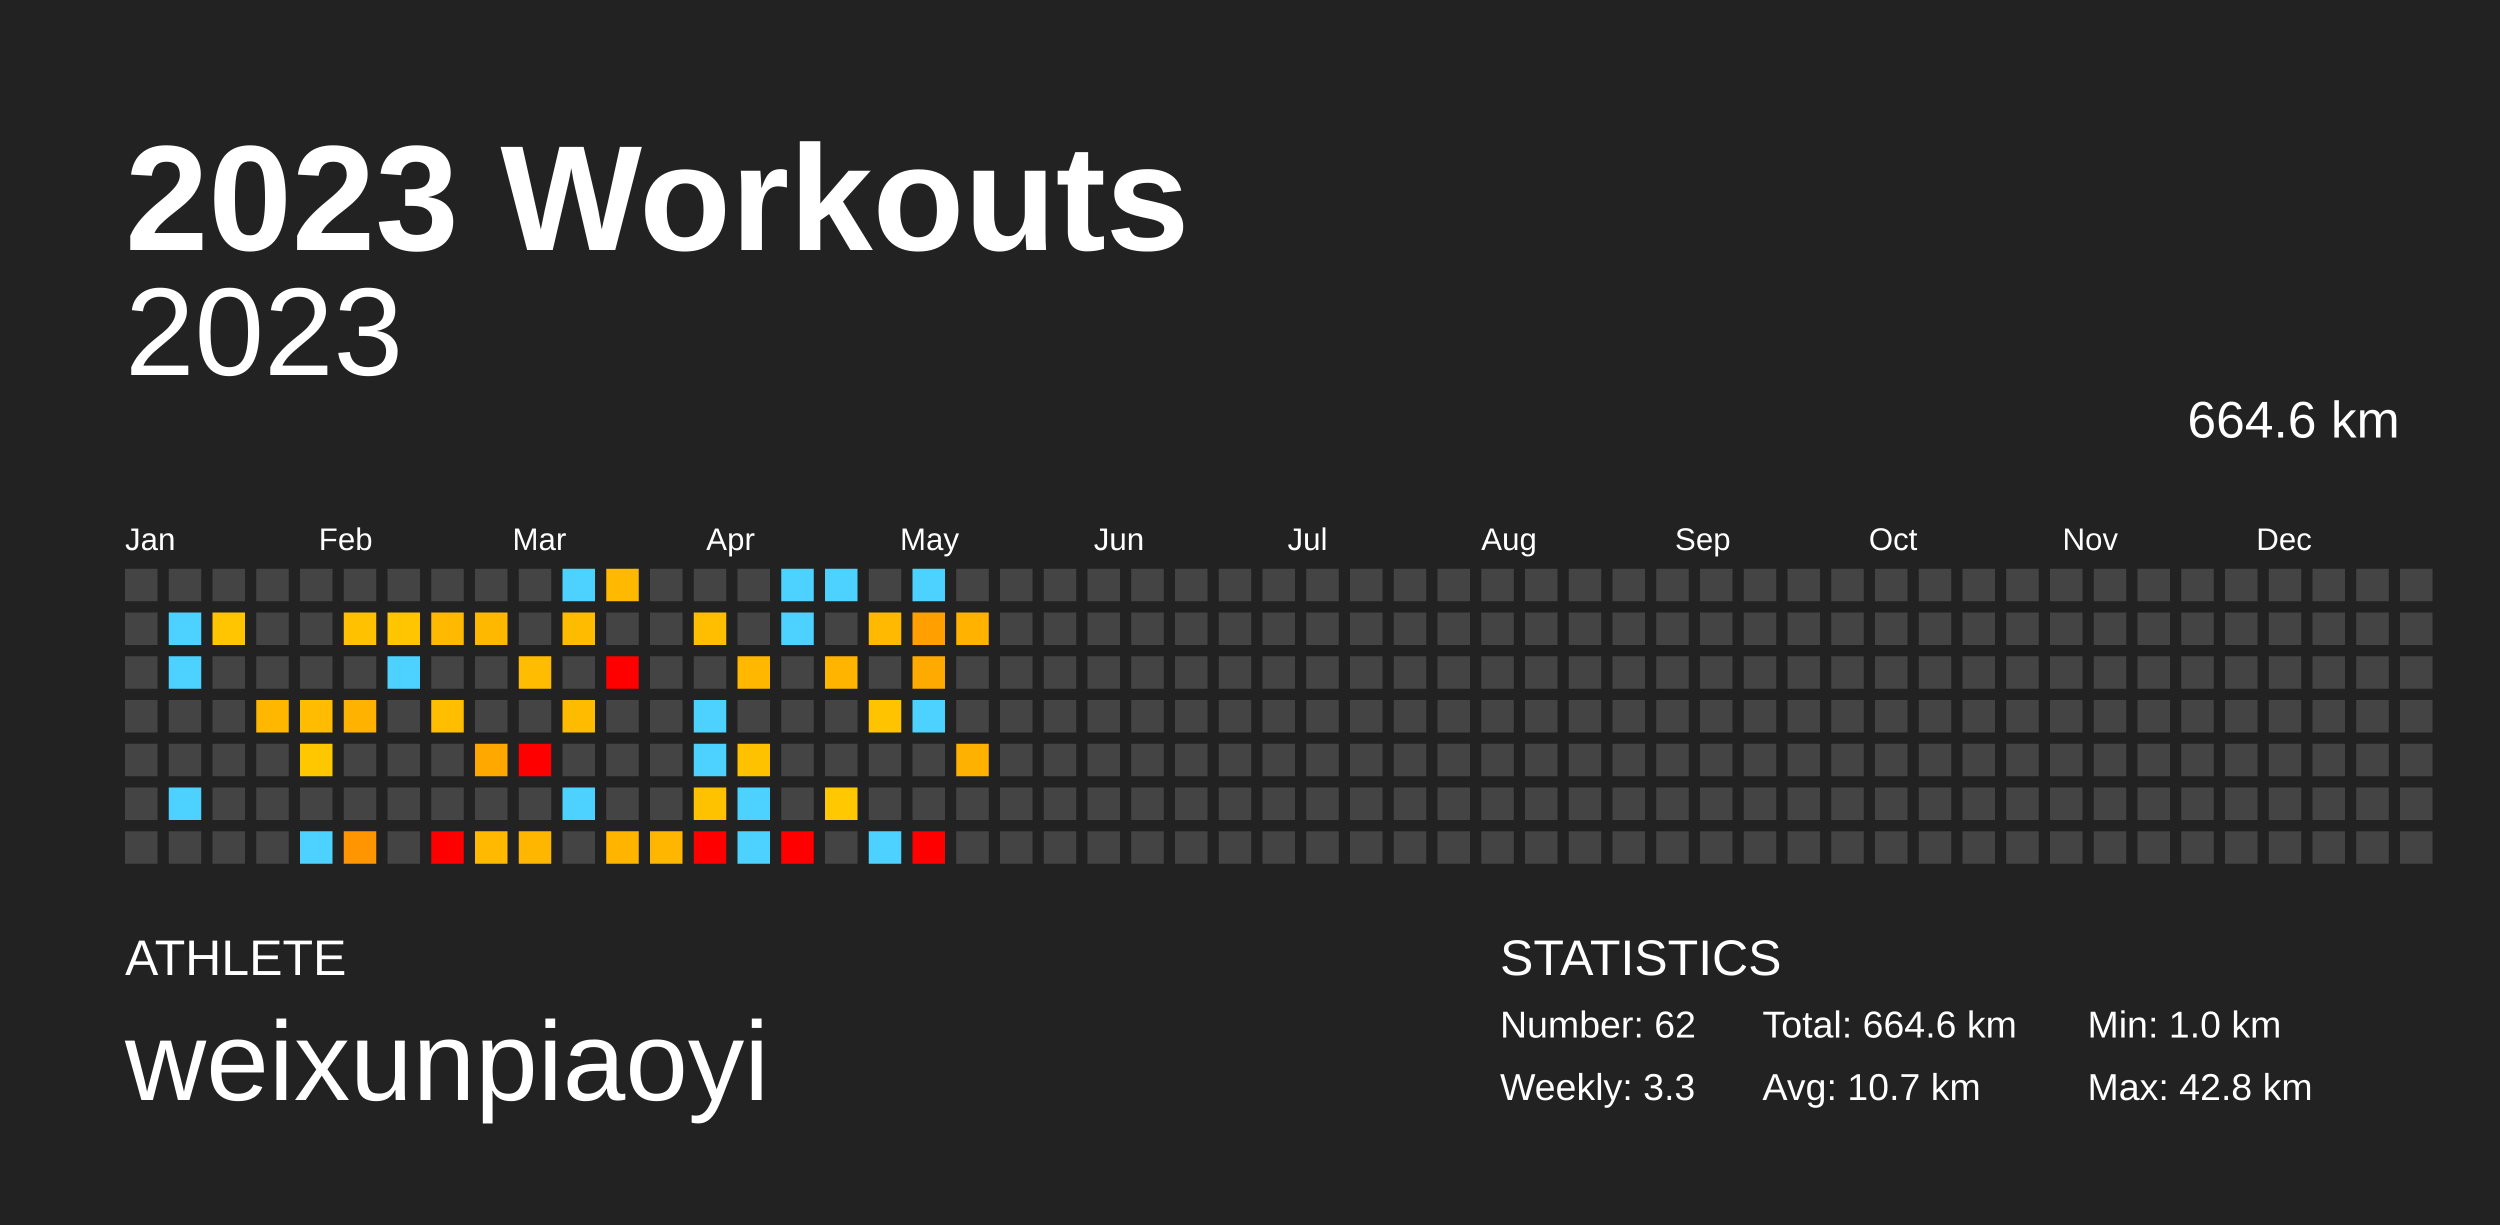
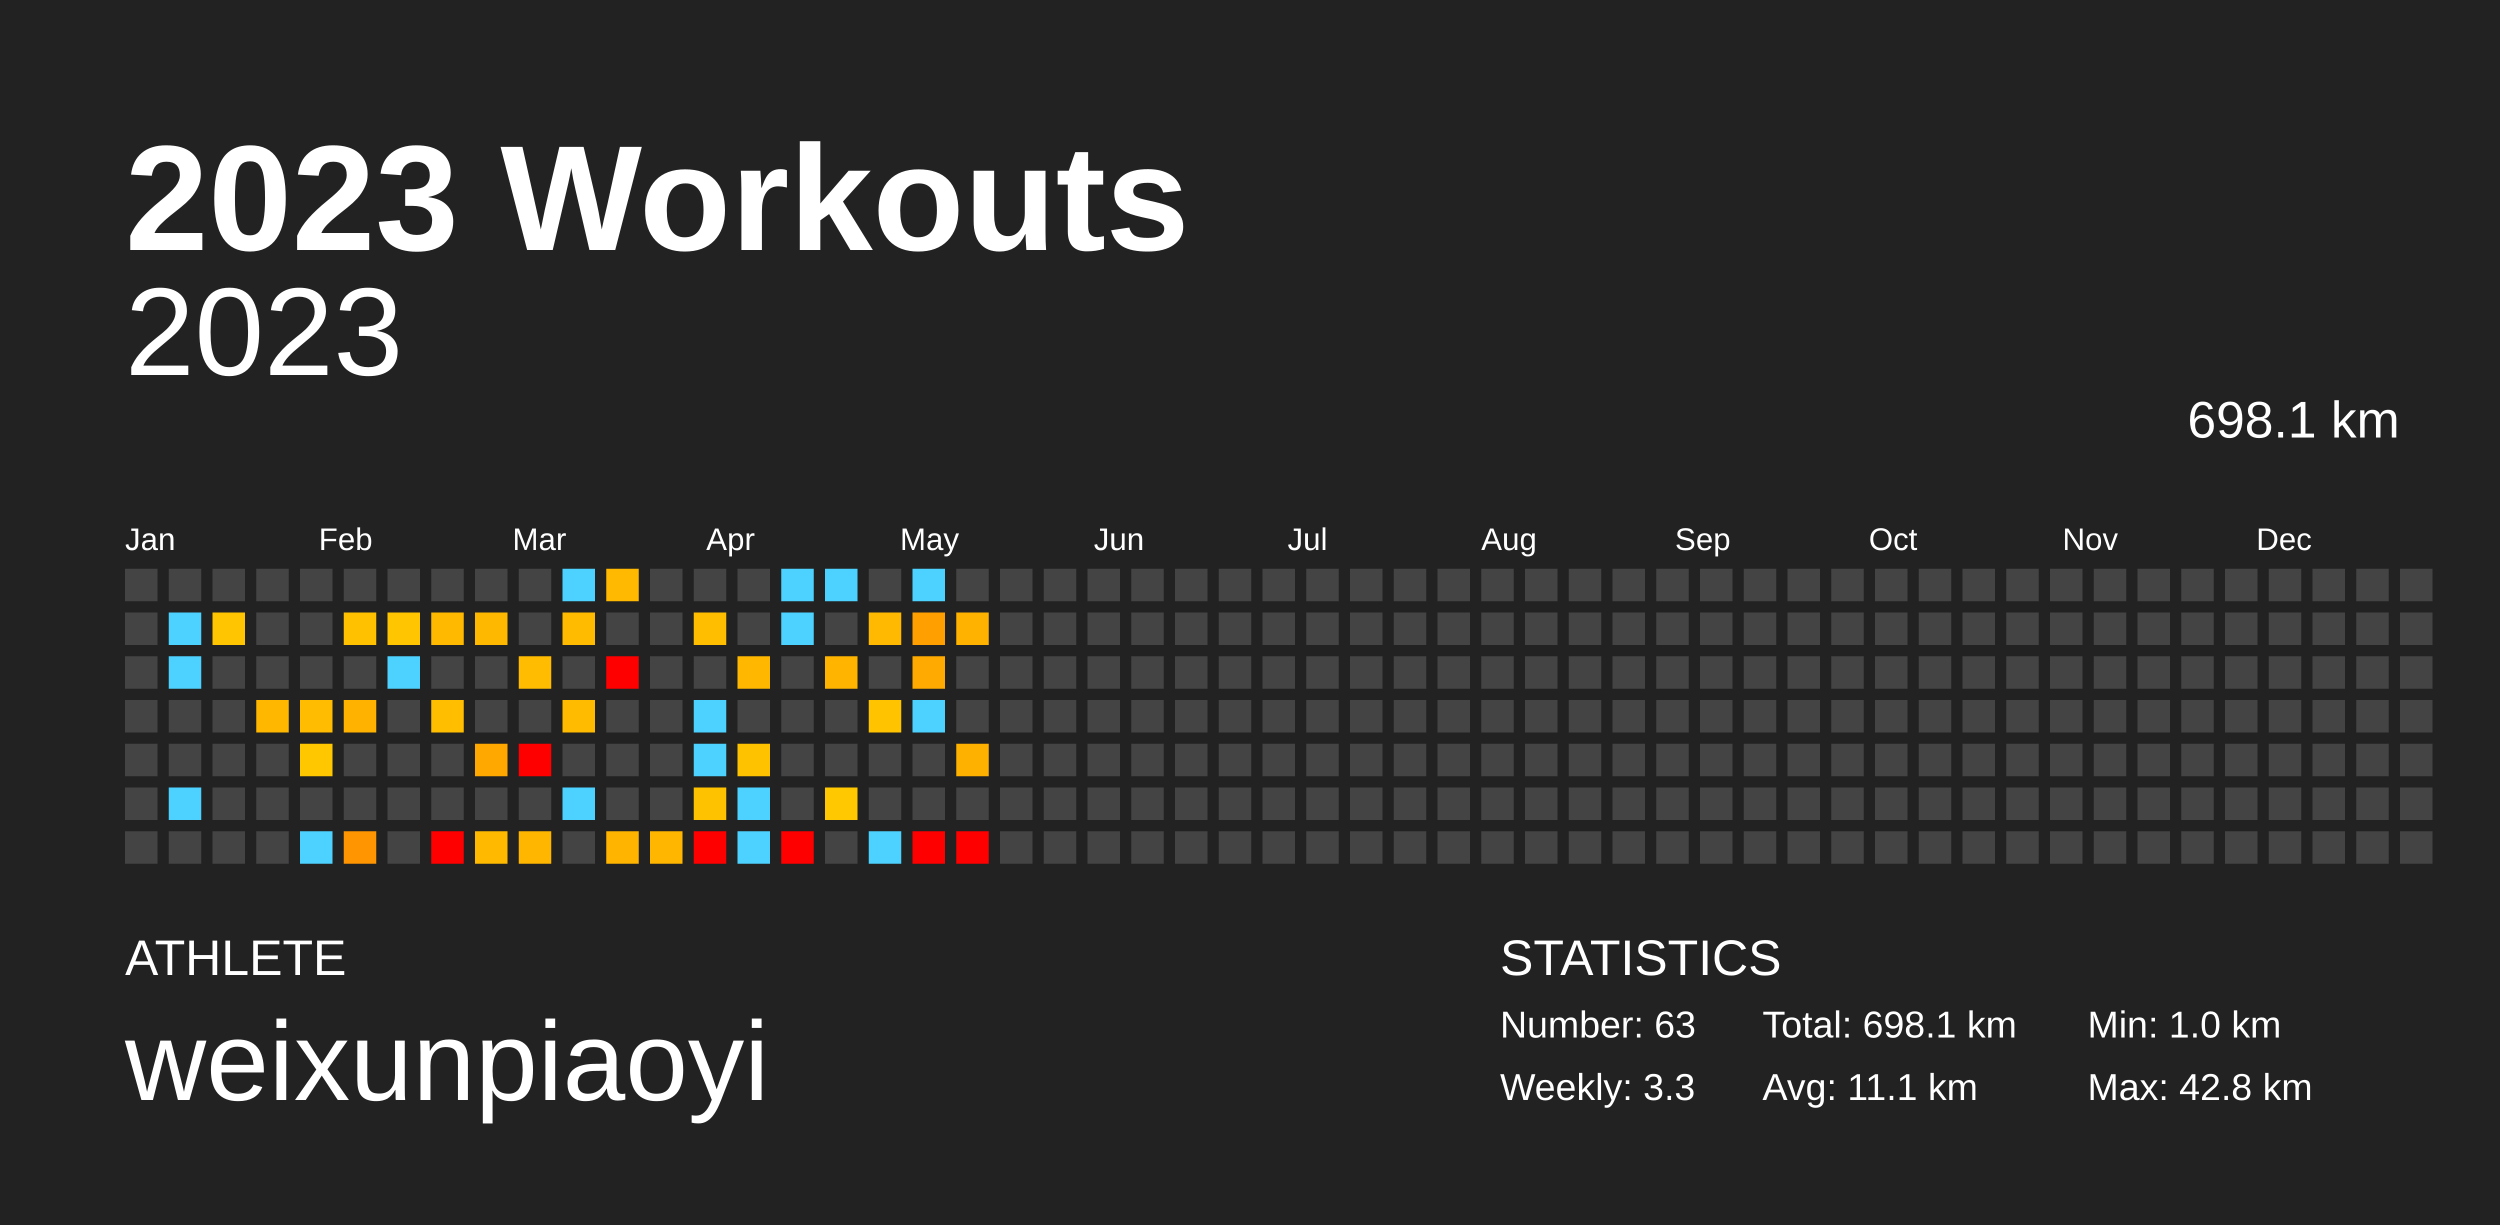
<svg xmlns="http://www.w3.org/2000/svg" baseProfile="full" height="98mm" version="1.1" viewBox="0,0,200,98" width="200mm">
  <defs />
  <rect fill="#222222" height="98" width="200" x="0" y="0" />
  <text fill="#FFFFFF" style="font-size:12px; font-family:Arial; font-weight:bold;" x="10" y="20">2023 Workouts</text>
  <text fill="#FFFFFF" style="font-size:4px; font-family:Arial" x="10" y="78">ATHLETE</text>
  <text fill="#FFFFFF" style="font-size:9px; font-family:Arial" x="10" y="88">weixunpiaoyi</text>
  <text fill="#FFFFFF" style="font-size:4px; font-family:Arial" x="120" y="78">STATISTICS</text>
-   <text fill="#FFFFFF" style="font-size:3px; font-family:Arial" x="120" y="83">Number: 62</text>
+   <text fill="#FFFFFF" style="font-size:3px; font-family:Arial" x="120" y="83">Number: 63</text>
  <text fill="#FFFFFF" style="font-size:3px; font-family:Arial" x="120" y="88">Weekly: 3.3</text>
-   <text fill="#FFFFFF" style="font-size:3px; font-family:Arial" x="141" y="83">Total: 664.6 km</text>
-   <text fill="#FFFFFF" style="font-size:3px; font-family:Arial" x="141" y="88">Avg: 10.7 km</text>
+   <text fill="#FFFFFF" style="font-size:3px; font-family:Arial" x="141" y="83">Total: 698.1 km</text>
+   <text fill="#FFFFFF" style="font-size:3px; font-family:Arial" x="141" y="88">Avg: 11.1 km</text>
  <text fill="#FFFFFF" style="font-size:3px; font-family:Arial" x="167" y="83">Min: 1.0 km</text>
  <text fill="#FFFFFF" style="font-size:3px; font-family:Arial" x="167" y="88">Max: 42.8 km</text>
  <text alignment-baseline="hanging" fill="#FFFFFF" style="font-size:10.0px; font-family:Arial;" x="10" y="30">2023</text>
-   <text alignment-baseline="hanging" fill="#FFFFFF" style="font-size:4.125px; font-family:Arial;" x="175" y="35">664.6 km</text>
+   <text alignment-baseline="hanging" fill="#FFFFFF" style="font-size:4.125px; font-family:Arial;" x="175" y="35">698.1 km</text>
  <text fill="#FFFFFF" style="font-size:2.5px; font-family:Arial" x="10.0" y="44">Jan</text>
  <text fill="#FFFFFF" style="font-size:2.5px; font-family:Arial" x="25.5" y="44">Feb</text>
  <text fill="#FFFFFF" style="font-size:2.5px; font-family:Arial" x="41.0" y="44">Mar</text>
  <text fill="#FFFFFF" style="font-size:2.5px; font-family:Arial" x="56.5" y="44">Apr</text>
  <text fill="#FFFFFF" style="font-size:2.5px; font-family:Arial" x="72.0" y="44">May</text>
  <text fill="#FFFFFF" style="font-size:2.5px; font-family:Arial" x="87.5" y="44">Jun</text>
  <text fill="#FFFFFF" style="font-size:2.5px; font-family:Arial" x="103.0" y="44">Jul</text>
  <text fill="#FFFFFF" style="font-size:2.5px; font-family:Arial" x="118.5" y="44">Aug</text>
  <text fill="#FFFFFF" style="font-size:2.5px; font-family:Arial" x="134.0" y="44">Sep</text>
  <text fill="#FFFFFF" style="font-size:2.5px; font-family:Arial" x="149.5" y="44">Oct</text>
  <text fill="#FFFFFF" style="font-size:2.5px; font-family:Arial" x="165.0" y="44">Nov</text>
  <text fill="#FFFFFF" style="font-size:2.5px; font-family:Arial" x="180.5" y="44">Dec</text>
  <rect fill="#444444" height="2.6" width="2.6" x="10.0" y="45.5" />
  <rect fill="#444444" height="2.6" width="2.6" x="10.0" y="49.0" />
  <rect fill="#444444" height="2.6" width="2.6" x="10.0" y="52.5" />
  <rect fill="#444444" height="2.6" width="2.6" x="10.0" y="56.0" />
  <rect fill="#444444" height="2.6" width="2.6" x="10.0" y="59.5" />
  <rect fill="#444444" height="2.6" width="2.6" x="10.0" y="63.0" />
  <rect fill="#444444" height="2.6" width="2.6" x="10.0" y="66.5" />
  <rect fill="#444444" height="2.6" width="2.6" x="13.5" y="45.5" />
  <rect fill="#4dd2ff" height="2.6" width="2.6" x="13.5" y="49.0" />
  <rect fill="#4dd2ff" height="2.6" width="2.6" x="13.5" y="52.5" />
  <rect fill="#444444" height="2.6" width="2.6" x="13.5" y="56.0" />
  <rect fill="#444444" height="2.6" width="2.6" x="13.5" y="59.5" />
  <rect fill="#4dd2ff" height="2.6" width="2.6" x="13.5" y="63.0" />
  <rect fill="#444444" height="2.6" width="2.6" x="13.5" y="66.5" />
  <rect fill="#444444" height="2.6" width="2.6" x="17.0" y="45.5" />
  <rect fill="#ffc500" height="2.6" width="2.6" x="17.0" y="49.0" />
  <rect fill="#444444" height="2.6" width="2.6" x="17.0" y="52.5" />
  <rect fill="#444444" height="2.6" width="2.6" x="17.0" y="56.0" />
  <rect fill="#444444" height="2.6" width="2.6" x="17.0" y="59.5" />
  <rect fill="#444444" height="2.6" width="2.6" x="17.0" y="63.0" />
  <rect fill="#444444" height="2.6" width="2.6" x="17.0" y="66.5" />
  <rect fill="#444444" height="2.6" width="2.6" x="20.5" y="45.5" />
  <rect fill="#444444" height="2.6" width="2.6" x="20.5" y="49.0" />
  <rect fill="#444444" height="2.6" width="2.6" x="20.5" y="52.5" />
  <rect fill="#ffb700" height="2.6" width="2.6" x="20.5" y="56.0" />
  <rect fill="#444444" height="2.6" width="2.6" x="20.5" y="59.5" />
  <rect fill="#444444" height="2.6" width="2.6" x="20.5" y="63.0" />
  <rect fill="#444444" height="2.6" width="2.6" x="20.5" y="66.5" />
  <rect fill="#444444" height="2.6" width="2.6" x="24.0" y="45.5" />
  <rect fill="#444444" height="2.6" width="2.6" x="24.0" y="49.0" />
  <rect fill="#444444" height="2.6" width="2.6" x="24.0" y="52.5" />
  <rect fill="#ffbc00" height="2.6" width="2.6" x="24.0" y="56.0" />
  <rect fill="#ffc700" height="2.6" width="2.6" x="24.0" y="59.5" />
  <rect fill="#444444" height="2.6" width="2.6" x="24.0" y="63.0" />
  <rect fill="#4dd2ff" height="2.6" width="2.6" x="24.0" y="66.5" />
  <rect fill="#444444" height="2.6" width="2.6" x="27.5" y="45.5" />
  <rect fill="#ffc100" height="2.6" width="2.6" x="27.5" y="49.0" />
  <rect fill="#444444" height="2.6" width="2.6" x="27.5" y="52.5" />
  <rect fill="#ffb200" height="2.6" width="2.6" x="27.5" y="56.0" />
  <rect fill="#444444" height="2.6" width="2.6" x="27.5" y="59.5" />
  <rect fill="#444444" height="2.6" width="2.6" x="27.5" y="63.0" />
  <rect fill="#ff9500" height="2.6" width="2.6" x="27.5" y="66.5" />
  <rect fill="#444444" height="2.6" width="2.6" x="31.0" y="45.5" />
  <rect fill="#ffc500" height="2.6" width="2.6" x="31.0" y="49.0" />
  <rect fill="#4dd2ff" height="2.6" width="2.6" x="31.0" y="52.5" />
  <rect fill="#444444" height="2.6" width="2.6" x="31.0" y="56.0" />
  <rect fill="#444444" height="2.6" width="2.6" x="31.0" y="59.5" />
  <rect fill="#444444" height="2.6" width="2.6" x="31.0" y="63.0" />
  <rect fill="#444444" height="2.6" width="2.6" x="31.0" y="66.5" />
  <rect fill="#444444" height="2.6" width="2.6" x="34.5" y="45.5" />
  <rect fill="#ffba00" height="2.6" width="2.6" x="34.5" y="49.0" />
  <rect fill="#444444" height="2.6" width="2.6" x="34.5" y="52.5" />
  <rect fill="#ffbf00" height="2.6" width="2.6" x="34.5" y="56.0" />
  <rect fill="#444444" height="2.6" width="2.6" x="34.5" y="59.5" />
  <rect fill="#444444" height="2.6" width="2.6" x="34.5" y="63.0" />
  <rect fill="red" height="2.6" width="2.6" x="34.5" y="66.5" />
  <rect fill="#444444" height="2.6" width="2.6" x="38.0" y="45.5" />
  <rect fill="#ffb800" height="2.6" width="2.6" x="38.0" y="49.0" />
  <rect fill="#444444" height="2.6" width="2.6" x="38.0" y="52.5" />
  <rect fill="#444444" height="2.6" width="2.6" x="38.0" y="56.0" />
  <rect fill="#ffa900" height="2.6" width="2.6" x="38.0" y="59.5" />
  <rect fill="#444444" height="2.6" width="2.6" x="38.0" y="63.0" />
  <rect fill="#ffba00" height="2.6" width="2.6" x="38.0" y="66.5" />
  <rect fill="#444444" height="2.6" width="2.6" x="41.5" y="45.5" />
  <rect fill="#444444" height="2.6" width="2.6" x="41.5" y="49.0" />
  <rect fill="#ffbc00" height="2.6" width="2.6" x="41.5" y="52.5" />
  <rect fill="#444444" height="2.6" width="2.6" x="41.5" y="56.0" />
  <rect fill="red" height="2.6" width="2.6" x="41.5" y="59.5" />
  <rect fill="#444444" height="2.6" width="2.6" x="41.5" y="63.0" />
  <rect fill="#ffb600" height="2.6" width="2.6" x="41.5" y="66.5" />
  <rect fill="#4dd2ff" height="2.6" width="2.6" x="45.0" y="45.5" />
  <rect fill="#ffbb00" height="2.6" width="2.6" x="45.0" y="49.0" />
  <rect fill="#444444" height="2.6" width="2.6" x="45.0" y="52.5" />
  <rect fill="#ffbb00" height="2.6" width="2.6" x="45.0" y="56.0" />
  <rect fill="#444444" height="2.6" width="2.6" x="45.0" y="59.5" />
  <rect fill="#4dd2ff" height="2.6" width="2.6" x="45.0" y="63.0" />
  <rect fill="#444444" height="2.6" width="2.6" x="45.0" y="66.5" />
  <rect fill="#ffb900" height="2.6" width="2.6" x="48.5" y="45.5" />
  <rect fill="#444444" height="2.6" width="2.6" x="48.5" y="49.0" />
  <rect fill="red" height="2.6" width="2.6" x="48.5" y="52.5" />
  <rect fill="#444444" height="2.6" width="2.6" x="48.5" y="56.0" />
  <rect fill="#444444" height="2.6" width="2.6" x="48.5" y="59.5" />
  <rect fill="#444444" height="2.6" width="2.6" x="48.5" y="63.0" />
  <rect fill="#ffb500" height="2.6" width="2.6" x="48.5" y="66.5" />
  <rect fill="#444444" height="2.6" width="2.6" x="52.0" y="45.5" />
  <rect fill="#444444" height="2.6" width="2.6" x="52.0" y="49.0" />
  <rect fill="#444444" height="2.6" width="2.6" x="52.0" y="52.5" />
  <rect fill="#444444" height="2.6" width="2.6" x="52.0" y="56.0" />
  <rect fill="#444444" height="2.6" width="2.6" x="52.0" y="59.5" />
  <rect fill="#444444" height="2.6" width="2.6" x="52.0" y="63.0" />
  <rect fill="#ffb600" height="2.6" width="2.6" x="52.0" y="66.5" />
  <rect fill="#444444" height="2.6" width="2.6" x="55.5" y="45.5" />
  <rect fill="#ffbe00" height="2.6" width="2.6" x="55.5" y="49.0" />
  <rect fill="#444444" height="2.6" width="2.6" x="55.5" y="52.5" />
  <rect fill="#4dd2ff" height="2.6" width="2.6" x="55.5" y="56.0" />
  <rect fill="#4dd2ff" height="2.6" width="2.6" x="55.5" y="59.5" />
  <rect fill="#ffc200" height="2.6" width="2.6" x="55.5" y="63.0" />
  <rect fill="red" height="2.6" width="2.6" x="55.5" y="66.5" />
  <rect fill="#444444" height="2.6" width="2.6" x="59.0" y="45.5" />
  <rect fill="#444444" height="2.6" width="2.6" x="59.0" y="49.0" />
  <rect fill="#ffb700" height="2.6" width="2.6" x="59.0" y="52.5" />
  <rect fill="#444444" height="2.6" width="2.6" x="59.0" y="56.0" />
  <rect fill="#ffc200" height="2.6" width="2.6" x="59.0" y="59.5" />
  <rect fill="#4dd2ff" height="2.6" width="2.6" x="59.0" y="63.0" />
  <rect fill="#4dd2ff" height="2.6" width="2.6" x="59.0" y="66.5" />
  <rect fill="#4dd2ff" height="2.6" width="2.6" x="62.5" y="45.5" />
  <rect fill="#4dd2ff" height="2.6" width="2.6" x="62.5" y="49.0" />
  <rect fill="#444444" height="2.6" width="2.6" x="62.5" y="52.5" />
  <rect fill="#444444" height="2.6" width="2.6" x="62.5" y="56.0" />
  <rect fill="#444444" height="2.6" width="2.6" x="62.5" y="59.5" />
  <rect fill="#444444" height="2.6" width="2.6" x="62.5" y="63.0" />
  <rect fill="red" height="2.6" width="2.6" x="62.5" y="66.5" />
  <rect fill="#4dd2ff" height="2.6" width="2.6" x="66.0" y="45.5" />
  <rect fill="#444444" height="2.6" width="2.6" x="66.0" y="49.0" />
  <rect fill="#ffb500" height="2.6" width="2.6" x="66.0" y="52.5" />
  <rect fill="#444444" height="2.6" width="2.6" x="66.0" y="56.0" />
  <rect fill="#444444" height="2.6" width="2.6" x="66.0" y="59.5" />
  <rect fill="#ffc800" height="2.6" width="2.6" x="66.0" y="63.0" />
  <rect fill="#444444" height="2.6" width="2.6" x="66.0" y="66.5" />
  <rect fill="#444444" height="2.6" width="2.6" x="69.5" y="45.5" />
  <rect fill="#ffb900" height="2.6" width="2.6" x="69.5" y="49.0" />
  <rect fill="#444444" height="2.6" width="2.6" x="69.5" y="52.5" />
  <rect fill="#ffc300" height="2.6" width="2.6" x="69.5" y="56.0" />
  <rect fill="#444444" height="2.6" width="2.6" x="69.5" y="59.5" />
  <rect fill="#444444" height="2.6" width="2.6" x="69.5" y="63.0" />
  <rect fill="#4dd2ff" height="2.6" width="2.6" x="69.5" y="66.5" />
  <rect fill="#4dd2ff" height="2.6" width="2.6" x="73.0" y="45.5" />
  <rect fill="#ffa000" height="2.6" width="2.6" x="73.0" y="49.0" />
  <rect fill="#ffaa00" height="2.6" width="2.6" x="73.0" y="52.5" />
  <rect fill="#4dd2ff" height="2.6" width="2.6" x="73.0" y="56.0" />
  <rect fill="#444444" height="2.6" width="2.6" x="73.0" y="59.5" />
  <rect fill="#444444" height="2.6" width="2.6" x="73.0" y="63.0" />
  <rect fill="red" height="2.6" width="2.6" x="73.0" y="66.5" />
  <rect fill="#444444" height="2.6" width="2.6" x="76.5" y="45.5" />
  <rect fill="#ffb200" height="2.6" width="2.6" x="76.5" y="49.0" />
  <rect fill="#444444" height="2.6" width="2.6" x="76.5" y="52.5" />
  <rect fill="#444444" height="2.6" width="2.6" x="76.5" y="56.0" />
  <rect fill="#ffb100" height="2.6" width="2.6" x="76.5" y="59.5" />
  <rect fill="#444444" height="2.6" width="2.6" x="76.5" y="63.0" />
-   <rect fill="#444444" height="2.6" width="2.6" x="76.5" y="66.5" />
+   <rect fill="red" height="2.6" width="2.6" x="76.5" y="66.5" />
  <rect fill="#444444" height="2.6" width="2.6" x="80.0" y="45.5" />
  <rect fill="#444444" height="2.6" width="2.6" x="80.0" y="49.0" />
  <rect fill="#444444" height="2.6" width="2.6" x="80.0" y="52.5" />
  <rect fill="#444444" height="2.6" width="2.6" x="80.0" y="56.0" />
  <rect fill="#444444" height="2.6" width="2.6" x="80.0" y="59.5" />
  <rect fill="#444444" height="2.6" width="2.6" x="80.0" y="63.0" />
  <rect fill="#444444" height="2.6" width="2.6" x="80.0" y="66.5" />
  <rect fill="#444444" height="2.6" width="2.6" x="83.5" y="45.5" />
  <rect fill="#444444" height="2.6" width="2.6" x="83.5" y="49.0" />
  <rect fill="#444444" height="2.6" width="2.6" x="83.5" y="52.5" />
  <rect fill="#444444" height="2.6" width="2.6" x="83.5" y="56.0" />
  <rect fill="#444444" height="2.6" width="2.6" x="83.5" y="59.5" />
  <rect fill="#444444" height="2.6" width="2.6" x="83.5" y="63.0" />
  <rect fill="#444444" height="2.6" width="2.6" x="83.5" y="66.5" />
  <rect fill="#444444" height="2.6" width="2.6" x="87.0" y="45.5" />
  <rect fill="#444444" height="2.6" width="2.6" x="87.0" y="49.0" />
  <rect fill="#444444" height="2.6" width="2.6" x="87.0" y="52.5" />
  <rect fill="#444444" height="2.6" width="2.6" x="87.0" y="56.0" />
  <rect fill="#444444" height="2.6" width="2.6" x="87.0" y="59.5" />
  <rect fill="#444444" height="2.6" width="2.6" x="87.0" y="63.0" />
  <rect fill="#444444" height="2.6" width="2.6" x="87.0" y="66.5" />
  <rect fill="#444444" height="2.6" width="2.6" x="90.5" y="45.5" />
  <rect fill="#444444" height="2.6" width="2.6" x="90.5" y="49.0" />
  <rect fill="#444444" height="2.6" width="2.6" x="90.5" y="52.5" />
  <rect fill="#444444" height="2.6" width="2.6" x="90.5" y="56.0" />
  <rect fill="#444444" height="2.6" width="2.6" x="90.5" y="59.5" />
  <rect fill="#444444" height="2.6" width="2.6" x="90.5" y="63.0" />
  <rect fill="#444444" height="2.6" width="2.6" x="90.5" y="66.5" />
  <rect fill="#444444" height="2.6" width="2.6" x="94.0" y="45.5" />
  <rect fill="#444444" height="2.6" width="2.6" x="94.0" y="49.0" />
  <rect fill="#444444" height="2.6" width="2.6" x="94.0" y="52.5" />
  <rect fill="#444444" height="2.6" width="2.6" x="94.0" y="56.0" />
  <rect fill="#444444" height="2.6" width="2.6" x="94.0" y="59.5" />
  <rect fill="#444444" height="2.6" width="2.6" x="94.0" y="63.0" />
  <rect fill="#444444" height="2.6" width="2.6" x="94.0" y="66.5" />
  <rect fill="#444444" height="2.6" width="2.6" x="97.5" y="45.5" />
  <rect fill="#444444" height="2.6" width="2.6" x="97.5" y="49.0" />
  <rect fill="#444444" height="2.6" width="2.6" x="97.5" y="52.5" />
  <rect fill="#444444" height="2.6" width="2.6" x="97.5" y="56.0" />
  <rect fill="#444444" height="2.6" width="2.6" x="97.5" y="59.5" />
  <rect fill="#444444" height="2.6" width="2.6" x="97.5" y="63.0" />
  <rect fill="#444444" height="2.6" width="2.6" x="97.5" y="66.5" />
  <rect fill="#444444" height="2.6" width="2.6" x="101.0" y="45.5" />
  <rect fill="#444444" height="2.6" width="2.6" x="101.0" y="49.0" />
  <rect fill="#444444" height="2.6" width="2.6" x="101.0" y="52.5" />
  <rect fill="#444444" height="2.6" width="2.6" x="101.0" y="56.0" />
  <rect fill="#444444" height="2.6" width="2.6" x="101.0" y="59.5" />
  <rect fill="#444444" height="2.6" width="2.6" x="101.0" y="63.0" />
  <rect fill="#444444" height="2.6" width="2.6" x="101.0" y="66.5" />
  <rect fill="#444444" height="2.6" width="2.6" x="104.5" y="45.5" />
  <rect fill="#444444" height="2.6" width="2.6" x="104.5" y="49.0" />
  <rect fill="#444444" height="2.6" width="2.6" x="104.5" y="52.5" />
  <rect fill="#444444" height="2.6" width="2.6" x="104.5" y="56.0" />
  <rect fill="#444444" height="2.6" width="2.6" x="104.5" y="59.5" />
  <rect fill="#444444" height="2.6" width="2.6" x="104.5" y="63.0" />
  <rect fill="#444444" height="2.6" width="2.6" x="104.5" y="66.5" />
  <rect fill="#444444" height="2.6" width="2.6" x="108.0" y="45.5" />
  <rect fill="#444444" height="2.6" width="2.6" x="108.0" y="49.0" />
  <rect fill="#444444" height="2.6" width="2.6" x="108.0" y="52.5" />
  <rect fill="#444444" height="2.6" width="2.6" x="108.0" y="56.0" />
  <rect fill="#444444" height="2.6" width="2.6" x="108.0" y="59.5" />
  <rect fill="#444444" height="2.6" width="2.6" x="108.0" y="63.0" />
  <rect fill="#444444" height="2.6" width="2.6" x="108.0" y="66.5" />
  <rect fill="#444444" height="2.6" width="2.6" x="111.5" y="45.5" />
  <rect fill="#444444" height="2.6" width="2.6" x="111.5" y="49.0" />
  <rect fill="#444444" height="2.6" width="2.6" x="111.5" y="52.5" />
  <rect fill="#444444" height="2.6" width="2.6" x="111.5" y="56.0" />
  <rect fill="#444444" height="2.6" width="2.6" x="111.5" y="59.5" />
  <rect fill="#444444" height="2.6" width="2.6" x="111.5" y="63.0" />
  <rect fill="#444444" height="2.6" width="2.6" x="111.5" y="66.5" />
  <rect fill="#444444" height="2.6" width="2.6" x="115.0" y="45.5" />
  <rect fill="#444444" height="2.6" width="2.6" x="115.0" y="49.0" />
  <rect fill="#444444" height="2.6" width="2.6" x="115.0" y="52.5" />
  <rect fill="#444444" height="2.6" width="2.6" x="115.0" y="56.0" />
  <rect fill="#444444" height="2.6" width="2.6" x="115.0" y="59.5" />
  <rect fill="#444444" height="2.6" width="2.6" x="115.0" y="63.0" />
  <rect fill="#444444" height="2.6" width="2.6" x="115.0" y="66.5" />
  <rect fill="#444444" height="2.6" width="2.6" x="118.5" y="45.5" />
  <rect fill="#444444" height="2.6" width="2.6" x="118.5" y="49.0" />
  <rect fill="#444444" height="2.6" width="2.6" x="118.5" y="52.5" />
  <rect fill="#444444" height="2.6" width="2.6" x="118.5" y="56.0" />
  <rect fill="#444444" height="2.6" width="2.6" x="118.5" y="59.5" />
  <rect fill="#444444" height="2.6" width="2.6" x="118.5" y="63.0" />
  <rect fill="#444444" height="2.6" width="2.6" x="118.5" y="66.5" />
  <rect fill="#444444" height="2.6" width="2.6" x="122.0" y="45.5" />
  <rect fill="#444444" height="2.6" width="2.6" x="122.0" y="49.0" />
  <rect fill="#444444" height="2.6" width="2.6" x="122.0" y="52.5" />
  <rect fill="#444444" height="2.6" width="2.6" x="122.0" y="56.0" />
  <rect fill="#444444" height="2.6" width="2.6" x="122.0" y="59.5" />
  <rect fill="#444444" height="2.6" width="2.6" x="122.0" y="63.0" />
  <rect fill="#444444" height="2.6" width="2.6" x="122.0" y="66.5" />
  <rect fill="#444444" height="2.6" width="2.6" x="125.5" y="45.5" />
  <rect fill="#444444" height="2.6" width="2.6" x="125.5" y="49.0" />
  <rect fill="#444444" height="2.6" width="2.6" x="125.5" y="52.5" />
  <rect fill="#444444" height="2.6" width="2.6" x="125.5" y="56.0" />
  <rect fill="#444444" height="2.6" width="2.6" x="125.5" y="59.5" />
  <rect fill="#444444" height="2.6" width="2.6" x="125.5" y="63.0" />
  <rect fill="#444444" height="2.6" width="2.6" x="125.5" y="66.5" />
  <rect fill="#444444" height="2.6" width="2.6" x="129.0" y="45.5" />
  <rect fill="#444444" height="2.6" width="2.6" x="129.0" y="49.0" />
  <rect fill="#444444" height="2.6" width="2.6" x="129.0" y="52.5" />
  <rect fill="#444444" height="2.6" width="2.6" x="129.0" y="56.0" />
  <rect fill="#444444" height="2.6" width="2.6" x="129.0" y="59.5" />
  <rect fill="#444444" height="2.6" width="2.6" x="129.0" y="63.0" />
  <rect fill="#444444" height="2.6" width="2.6" x="129.0" y="66.5" />
  <rect fill="#444444" height="2.6" width="2.6" x="132.5" y="45.5" />
  <rect fill="#444444" height="2.6" width="2.6" x="132.5" y="49.0" />
  <rect fill="#444444" height="2.6" width="2.6" x="132.5" y="52.5" />
  <rect fill="#444444" height="2.6" width="2.6" x="132.5" y="56.0" />
  <rect fill="#444444" height="2.6" width="2.6" x="132.5" y="59.5" />
  <rect fill="#444444" height="2.6" width="2.6" x="132.5" y="63.0" />
  <rect fill="#444444" height="2.6" width="2.6" x="132.5" y="66.5" />
  <rect fill="#444444" height="2.6" width="2.6" x="136.0" y="45.5" />
  <rect fill="#444444" height="2.6" width="2.6" x="136.0" y="49.0" />
  <rect fill="#444444" height="2.6" width="2.6" x="136.0" y="52.5" />
  <rect fill="#444444" height="2.6" width="2.6" x="136.0" y="56.0" />
  <rect fill="#444444" height="2.6" width="2.6" x="136.0" y="59.5" />
  <rect fill="#444444" height="2.6" width="2.6" x="136.0" y="63.0" />
  <rect fill="#444444" height="2.6" width="2.6" x="136.0" y="66.5" />
  <rect fill="#444444" height="2.6" width="2.6" x="139.5" y="45.5" />
  <rect fill="#444444" height="2.6" width="2.6" x="139.5" y="49.0" />
  <rect fill="#444444" height="2.6" width="2.6" x="139.5" y="52.5" />
  <rect fill="#444444" height="2.6" width="2.6" x="139.5" y="56.0" />
  <rect fill="#444444" height="2.6" width="2.6" x="139.5" y="59.5" />
  <rect fill="#444444" height="2.6" width="2.6" x="139.5" y="63.0" />
  <rect fill="#444444" height="2.6" width="2.6" x="139.5" y="66.5" />
  <rect fill="#444444" height="2.6" width="2.6" x="143.0" y="45.5" />
  <rect fill="#444444" height="2.6" width="2.6" x="143.0" y="49.0" />
  <rect fill="#444444" height="2.6" width="2.6" x="143.0" y="52.5" />
  <rect fill="#444444" height="2.6" width="2.6" x="143.0" y="56.0" />
  <rect fill="#444444" height="2.6" width="2.6" x="143.0" y="59.5" />
  <rect fill="#444444" height="2.6" width="2.6" x="143.0" y="63.0" />
  <rect fill="#444444" height="2.6" width="2.6" x="143.0" y="66.5" />
  <rect fill="#444444" height="2.6" width="2.6" x="146.5" y="45.5" />
  <rect fill="#444444" height="2.6" width="2.6" x="146.5" y="49.0" />
  <rect fill="#444444" height="2.6" width="2.6" x="146.5" y="52.5" />
  <rect fill="#444444" height="2.6" width="2.6" x="146.5" y="56.0" />
  <rect fill="#444444" height="2.6" width="2.6" x="146.5" y="59.5" />
  <rect fill="#444444" height="2.6" width="2.6" x="146.5" y="63.0" />
  <rect fill="#444444" height="2.6" width="2.6" x="146.5" y="66.5" />
  <rect fill="#444444" height="2.6" width="2.6" x="150.0" y="45.5" />
  <rect fill="#444444" height="2.6" width="2.6" x="150.0" y="49.0" />
  <rect fill="#444444" height="2.6" width="2.6" x="150.0" y="52.5" />
  <rect fill="#444444" height="2.6" width="2.6" x="150.0" y="56.0" />
  <rect fill="#444444" height="2.6" width="2.6" x="150.0" y="59.5" />
  <rect fill="#444444" height="2.6" width="2.6" x="150.0" y="63.0" />
  <rect fill="#444444" height="2.6" width="2.6" x="150.0" y="66.5" />
  <rect fill="#444444" height="2.6" width="2.6" x="153.5" y="45.5" />
  <rect fill="#444444" height="2.6" width="2.6" x="153.5" y="49.0" />
  <rect fill="#444444" height="2.6" width="2.6" x="153.5" y="52.5" />
  <rect fill="#444444" height="2.6" width="2.6" x="153.5" y="56.0" />
  <rect fill="#444444" height="2.6" width="2.6" x="153.5" y="59.5" />
  <rect fill="#444444" height="2.6" width="2.6" x="153.5" y="63.0" />
  <rect fill="#444444" height="2.6" width="2.6" x="153.5" y="66.5" />
  <rect fill="#444444" height="2.6" width="2.6" x="157.0" y="45.5" />
  <rect fill="#444444" height="2.6" width="2.6" x="157.0" y="49.0" />
  <rect fill="#444444" height="2.6" width="2.6" x="157.0" y="52.5" />
  <rect fill="#444444" height="2.6" width="2.6" x="157.0" y="56.0" />
  <rect fill="#444444" height="2.6" width="2.6" x="157.0" y="59.5" />
  <rect fill="#444444" height="2.6" width="2.6" x="157.0" y="63.0" />
  <rect fill="#444444" height="2.6" width="2.6" x="157.0" y="66.5" />
  <rect fill="#444444" height="2.6" width="2.6" x="160.5" y="45.5" />
  <rect fill="#444444" height="2.6" width="2.6" x="160.5" y="49.0" />
  <rect fill="#444444" height="2.6" width="2.6" x="160.5" y="52.5" />
  <rect fill="#444444" height="2.6" width="2.6" x="160.5" y="56.0" />
  <rect fill="#444444" height="2.6" width="2.6" x="160.5" y="59.5" />
  <rect fill="#444444" height="2.6" width="2.6" x="160.5" y="63.0" />
  <rect fill="#444444" height="2.6" width="2.6" x="160.5" y="66.5" />
  <rect fill="#444444" height="2.6" width="2.6" x="164.0" y="45.5" />
  <rect fill="#444444" height="2.6" width="2.6" x="164.0" y="49.0" />
  <rect fill="#444444" height="2.6" width="2.6" x="164.0" y="52.5" />
  <rect fill="#444444" height="2.6" width="2.6" x="164.0" y="56.0" />
  <rect fill="#444444" height="2.6" width="2.6" x="164.0" y="59.5" />
  <rect fill="#444444" height="2.6" width="2.6" x="164.0" y="63.0" />
  <rect fill="#444444" height="2.6" width="2.6" x="164.0" y="66.5" />
  <rect fill="#444444" height="2.6" width="2.6" x="167.5" y="45.5" />
  <rect fill="#444444" height="2.6" width="2.6" x="167.5" y="49.0" />
  <rect fill="#444444" height="2.6" width="2.6" x="167.5" y="52.5" />
  <rect fill="#444444" height="2.6" width="2.6" x="167.5" y="56.0" />
  <rect fill="#444444" height="2.6" width="2.6" x="167.5" y="59.5" />
  <rect fill="#444444" height="2.6" width="2.6" x="167.5" y="63.0" />
  <rect fill="#444444" height="2.6" width="2.6" x="167.5" y="66.5" />
  <rect fill="#444444" height="2.6" width="2.6" x="171.0" y="45.5" />
  <rect fill="#444444" height="2.6" width="2.6" x="171.0" y="49.0" />
  <rect fill="#444444" height="2.6" width="2.6" x="171.0" y="52.5" />
  <rect fill="#444444" height="2.6" width="2.6" x="171.0" y="56.0" />
  <rect fill="#444444" height="2.6" width="2.6" x="171.0" y="59.5" />
  <rect fill="#444444" height="2.6" width="2.6" x="171.0" y="63.0" />
  <rect fill="#444444" height="2.6" width="2.6" x="171.0" y="66.5" />
  <rect fill="#444444" height="2.6" width="2.6" x="174.5" y="45.5" />
  <rect fill="#444444" height="2.6" width="2.6" x="174.5" y="49.0" />
  <rect fill="#444444" height="2.6" width="2.6" x="174.5" y="52.5" />
  <rect fill="#444444" height="2.6" width="2.6" x="174.5" y="56.0" />
  <rect fill="#444444" height="2.6" width="2.6" x="174.5" y="59.5" />
  <rect fill="#444444" height="2.6" width="2.6" x="174.5" y="63.0" />
  <rect fill="#444444" height="2.6" width="2.6" x="174.5" y="66.5" />
  <rect fill="#444444" height="2.6" width="2.6" x="178.0" y="45.5" />
  <rect fill="#444444" height="2.6" width="2.6" x="178.0" y="49.0" />
  <rect fill="#444444" height="2.6" width="2.6" x="178.0" y="52.5" />
  <rect fill="#444444" height="2.6" width="2.6" x="178.0" y="56.0" />
  <rect fill="#444444" height="2.6" width="2.6" x="178.0" y="59.5" />
  <rect fill="#444444" height="2.6" width="2.6" x="178.0" y="63.0" />
  <rect fill="#444444" height="2.6" width="2.6" x="178.0" y="66.5" />
  <rect fill="#444444" height="2.6" width="2.6" x="181.5" y="45.5" />
  <rect fill="#444444" height="2.6" width="2.6" x="181.5" y="49.0" />
  <rect fill="#444444" height="2.6" width="2.6" x="181.5" y="52.5" />
  <rect fill="#444444" height="2.6" width="2.6" x="181.5" y="56.0" />
  <rect fill="#444444" height="2.6" width="2.6" x="181.5" y="59.5" />
  <rect fill="#444444" height="2.6" width="2.6" x="181.5" y="63.0" />
  <rect fill="#444444" height="2.6" width="2.6" x="181.5" y="66.5" />
  <rect fill="#444444" height="2.6" width="2.6" x="185.0" y="45.5" />
  <rect fill="#444444" height="2.6" width="2.6" x="185.0" y="49.0" />
  <rect fill="#444444" height="2.6" width="2.6" x="185.0" y="52.5" />
  <rect fill="#444444" height="2.6" width="2.6" x="185.0" y="56.0" />
  <rect fill="#444444" height="2.6" width="2.6" x="185.0" y="59.5" />
  <rect fill="#444444" height="2.6" width="2.6" x="185.0" y="63.0" />
  <rect fill="#444444" height="2.6" width="2.6" x="185.0" y="66.5" />
  <rect fill="#444444" height="2.6" width="2.6" x="188.5" y="45.5" />
  <rect fill="#444444" height="2.6" width="2.6" x="188.5" y="49.0" />
  <rect fill="#444444" height="2.6" width="2.6" x="188.5" y="52.5" />
  <rect fill="#444444" height="2.6" width="2.6" x="188.5" y="56.0" />
  <rect fill="#444444" height="2.6" width="2.6" x="188.5" y="59.5" />
  <rect fill="#444444" height="2.6" width="2.6" x="188.5" y="63.0" />
  <rect fill="#444444" height="2.6" width="2.6" x="188.5" y="66.5" />
  <rect fill="#444444" height="2.6" width="2.6" x="192.0" y="45.5" />
  <rect fill="#444444" height="2.6" width="2.6" x="192.0" y="49.0" />
  <rect fill="#444444" height="2.6" width="2.6" x="192.0" y="52.5" />
  <rect fill="#444444" height="2.6" width="2.6" x="192.0" y="56.0" />
  <rect fill="#444444" height="2.6" width="2.6" x="192.0" y="59.5" />
  <rect fill="#444444" height="2.6" width="2.6" x="192.0" y="63.0" />
  <rect fill="#444444" height="2.6" width="2.6" x="192.0" y="66.5" />
</svg>
